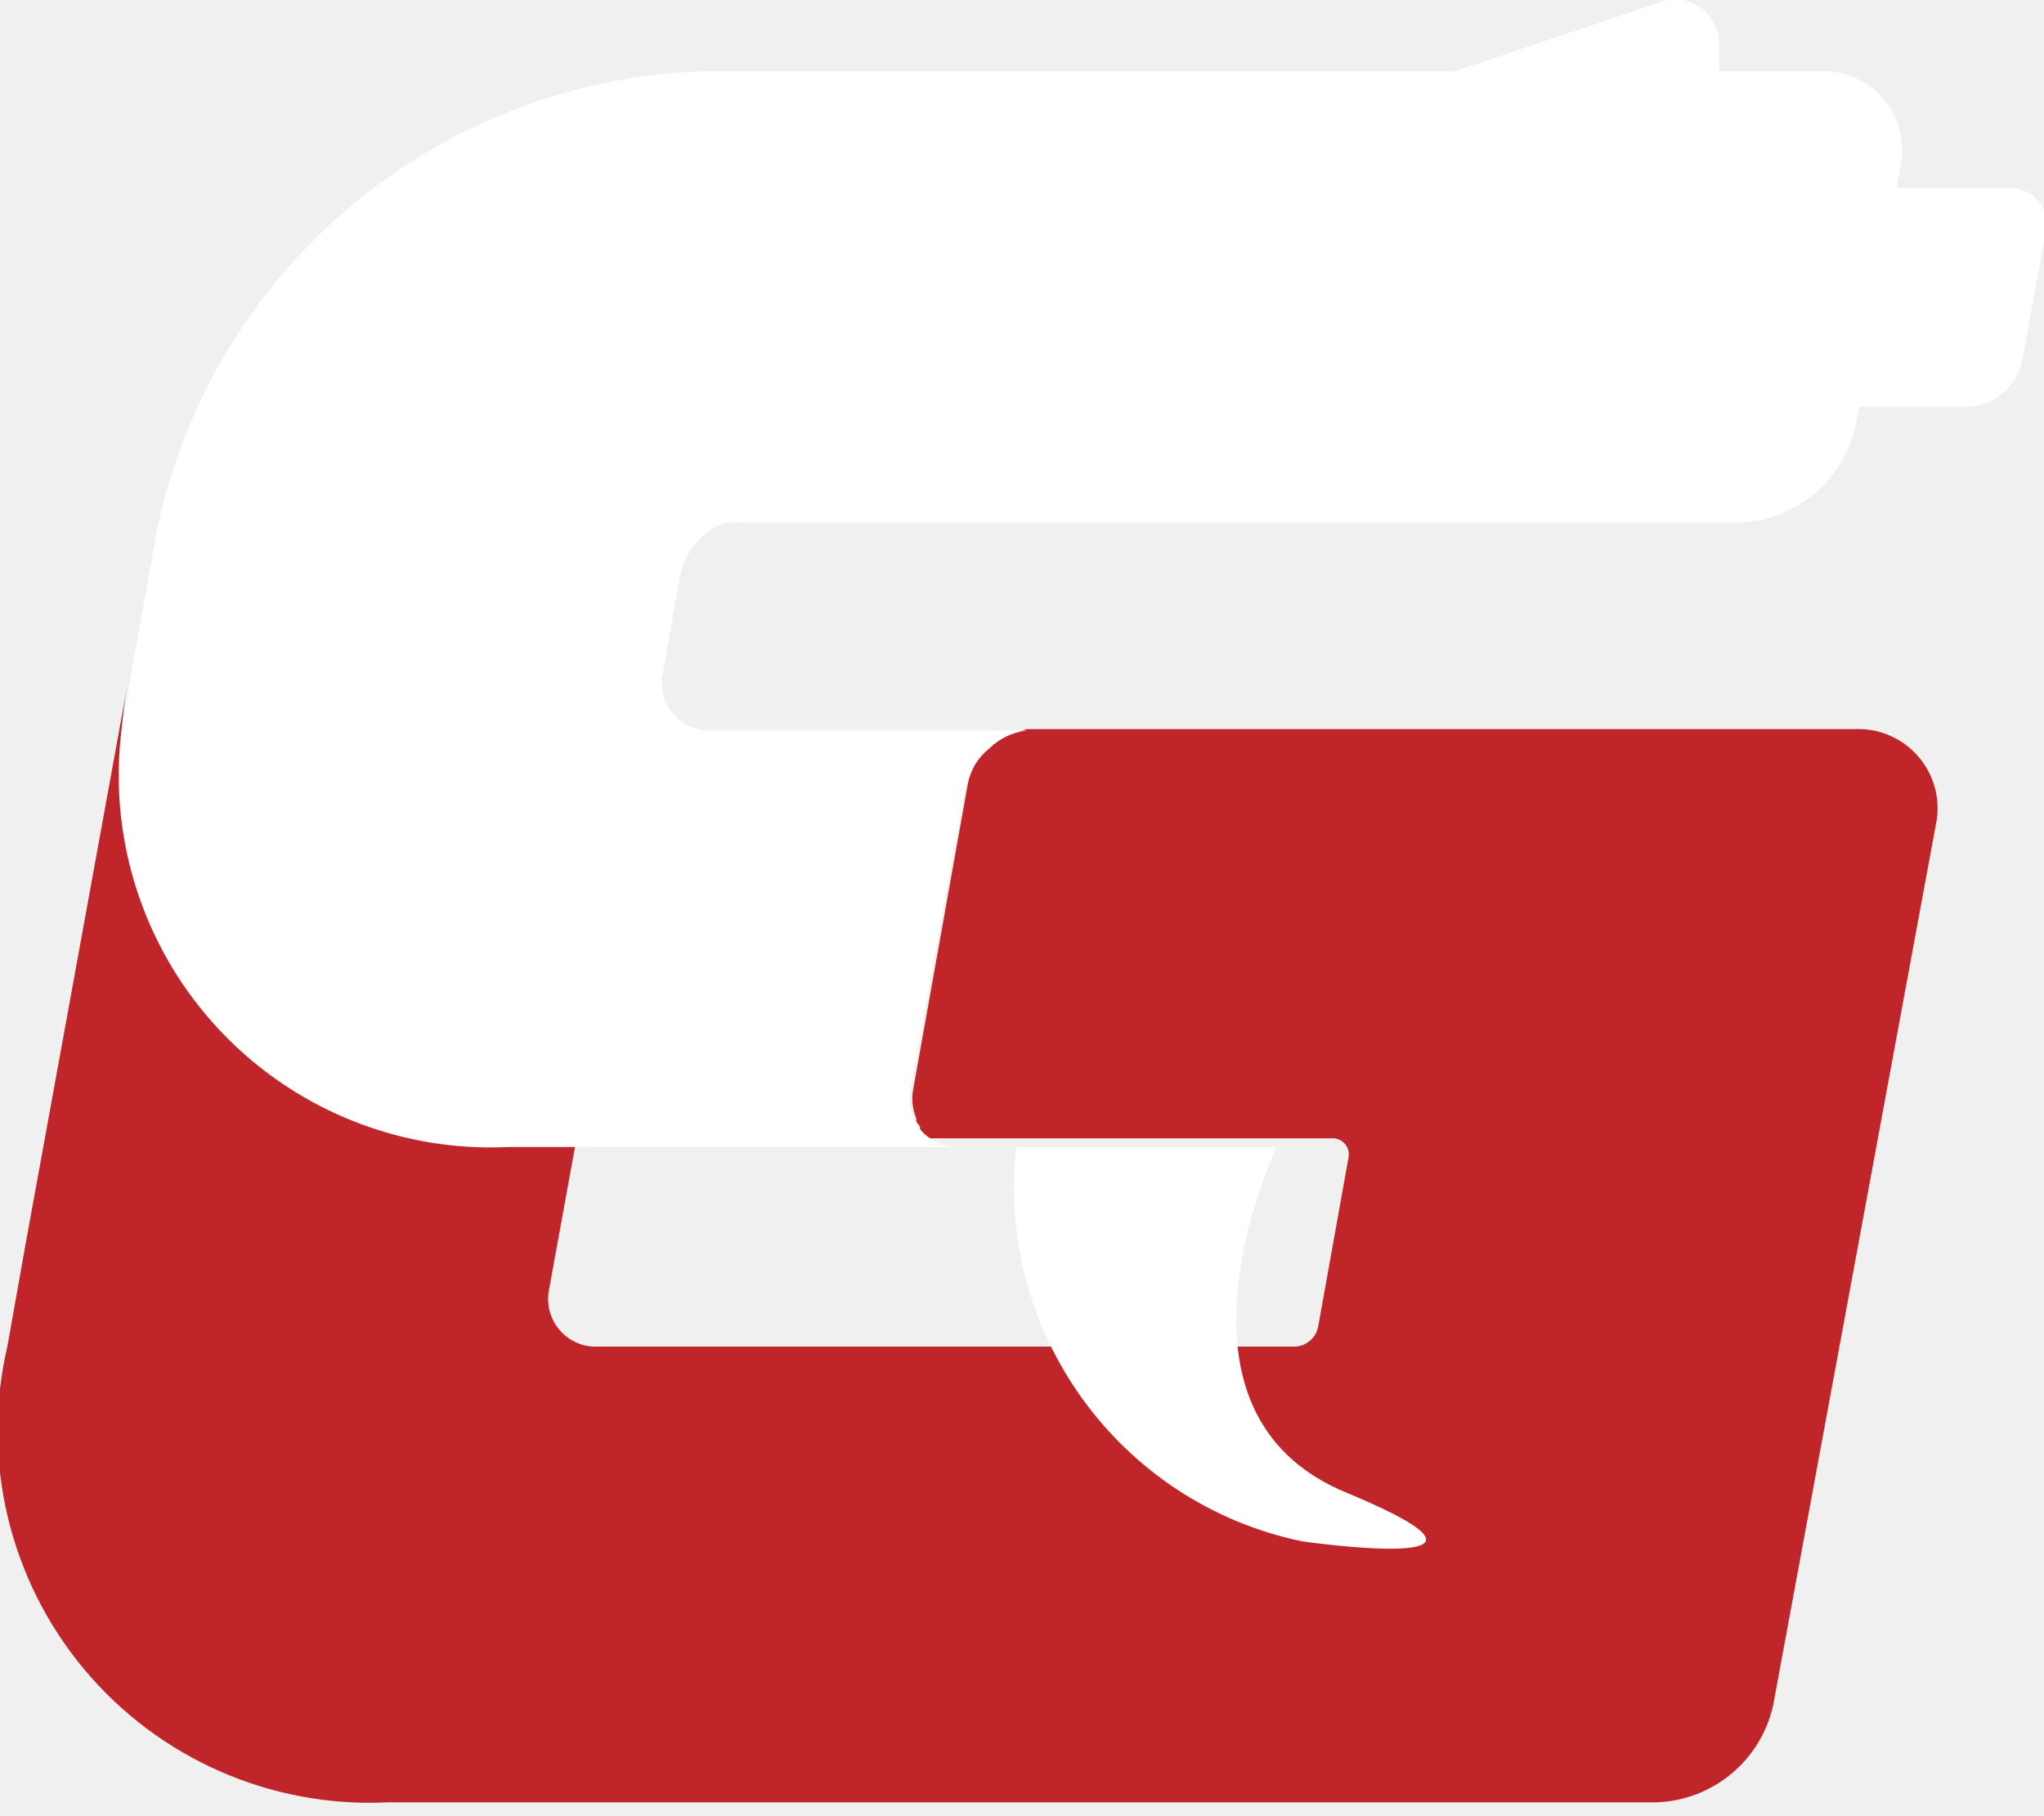
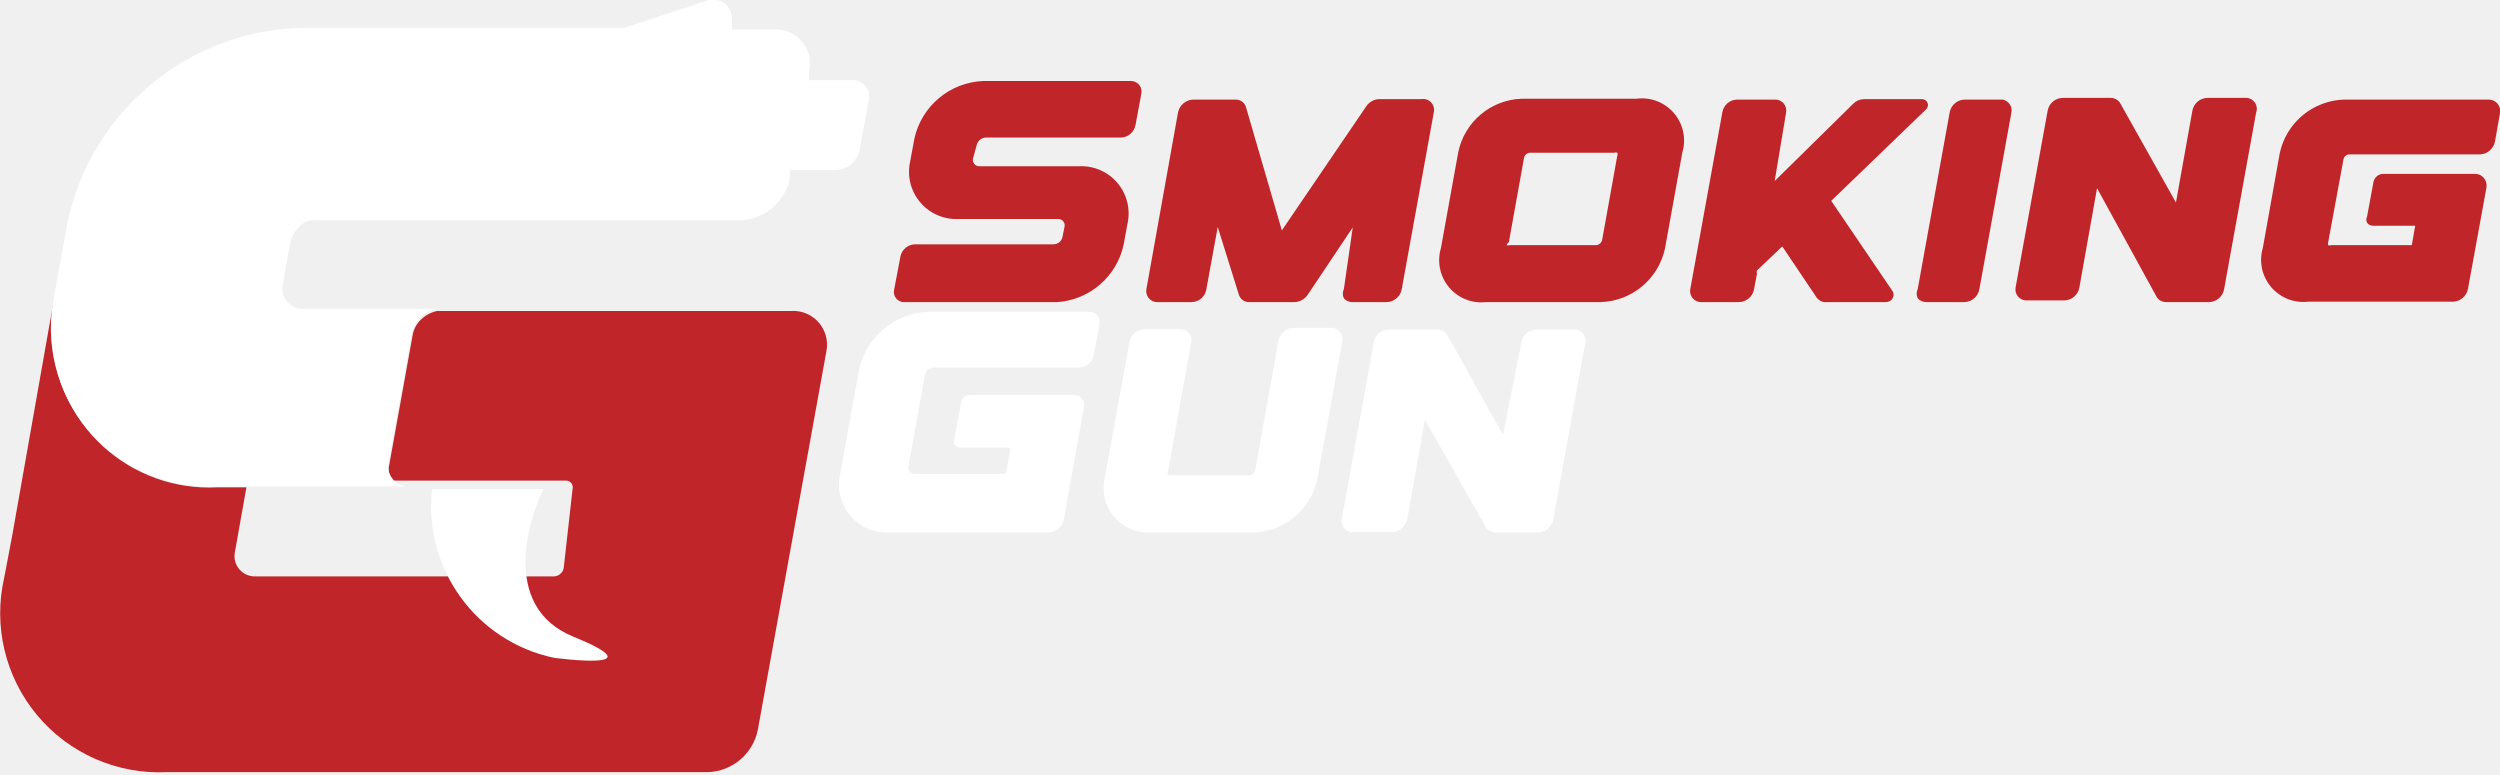
- <svg xmlns="http://www.w3.org/2000/svg" id="SmokingGunDark" data-name="SmokingGun Logo Dark" viewBox="0 0 32.97 29.28">
+ <svg xmlns="http://www.w3.org/2000/svg" id="SmokingGunDark" data-name="Smoking Gun" viewBox="0 0 59.25 18.35">
  <defs>
    <style>.cls-1{fill:#c02529;}.cls-2{fill:#fff;}</style>
  </defs>
-   <path class="cls-1" d="M44.18,16.43H31l-.16,0a1.19,1.19,0,0,0-.61.31h0A1.05,1.05,0,0,0,30,17h0a1,1,0,0,0-.12.32L29,22.24a.82.82,0,0,0,.05.47s0,0,0,.05l.06.08,0,.06.07.07,0,0,.09.06.05,0,.1,0,.07,0h6.27a.26.26,0,0,1,.26.32l-.49,2.73a.4.4,0,0,1-.38.31H23.92a.77.77,0,0,1-.79-.94l.44-2.42H22.48a6,6,0,0,1-6.26-5.8,6.83,6.83,0,0,1,.1-1.48l-1.64,9-.29,1.63a6,6,0,0,0,6.14,7.36l19.66,0H41a2,2,0,0,0,1.87-1.56L45.49,18A1.28,1.28,0,0,0,44.18,16.43Z" transform="translate(-14.27 -4.67)" />
-   <path class="cls-2" d="M46.61,7.7H44.86l.06-.32a1.27,1.27,0,0,0-1.31-1.56H42V5.41a.71.71,0,0,0-.87-.73L38,5.73a1.17,1.17,0,0,0-.24.09H25.64a9.31,9.31,0,0,0-8.83,7.36l-.49,2.73a6,6,0,0,0,6.16,7.26h7.25a.77.77,0,0,1-.77-.94l.88-4.86a1.18,1.18,0,0,1,1-.92l.16,0H25.74a.76.76,0,0,1-.78-.91l.28-1.59a1.16,1.16,0,0,1,.73-.85l.1,0,0,0a1.15,1.15,0,0,1,.26,0h16a2,2,0,0,0,1.87-1.56l.06-.31H46a.93.93,0,0,0,.89-.74l.35-1.93A.61.61,0,0,0,46.61,7.7Z" transform="translate(-14.27 -4.67)" />
-   <path class="cls-2" d="M36,28.75c-2.85-1.16-1.54-4.67-1.14-5.58h-4.2a5.84,5.84,0,0,0,4.61,6.36S39.24,30.1,36,28.75Z" transform="translate(-14.27 -4.67)" />
+   <path class="cls-1" d="M22.38,18.7a.24.24,0,0,1-.25-.29l.15-.79a.36.36,0,0,1,.35-.29h3.28a.22.22,0,0,0,.21-.17l.05-.25a.15.15,0,0,0-.15-.18H23.66a1.12,1.12,0,0,1-1.15-1.36l.1-.54a1.74,1.74,0,0,1,1.64-1.37h3.49a.25.25,0,0,1,.25.3l-.14.75a.36.36,0,0,1-.35.29H24.3a.23.23,0,0,0-.21.17L24,15.3a.15.15,0,0,0,.15.18h2.37a1.12,1.12,0,0,1,1.14,1.37l-.09.49A1.73,1.73,0,0,1,26,18.7H22.38Z" transform="translate(-0.94 -11.54)" />
+   <path class="cls-1" d="M34.92,14.21l-.76,4.19a.37.37,0,0,1-.36.3H33a.26.26,0,0,1-.21-.09.25.25,0,0,1,0-.22L33,16.93l-1.07,1.6a.39.39,0,0,1-.31.17H30.56a.25.25,0,0,1-.26-.18l-.5-1.6-.27,1.48a.36.36,0,0,1-.35.3h-.81a.26.26,0,0,1-.26-.31l.75-4.19a.38.38,0,0,1,.36-.3h1a.25.25,0,0,1,.25.18L31.32,17a0,0,0,0,0,0,0h0l2-2.94a.38.38,0,0,1,.3-.17h1A.26.26,0,0,1,34.92,14.21Z" transform="translate(-0.94 -11.54)" />
+   <path class="cls-1" d="M40.81,15.16l-.41,2.27a1.61,1.61,0,0,1-1.52,1.27H36.16a1,1,0,0,1-1.07-1.28l.41-2.27A1.59,1.59,0,0,1,37,13.88h2.72A1,1,0,0,1,40.81,15.16Zm-4.16,2.19a.09.09,0,0,0,.07,0h2.05a.16.16,0,0,0,.14-.12l.36-2a.08.08,0,0,0,0-.07.09.09,0,0,0-.07,0h-2a.15.15,0,0,0-.14.12l-.36,2A.11.11,0,0,0,36.65,17.35Z" transform="translate(-0.94 -11.54)" />
+   <path class="cls-1" d="M46.58,14.14,44.34,16.3h0l1.46,2.15a.16.16,0,0,1,0,.15.18.18,0,0,1-.16.1H44.25A.27.27,0,0,1,44,18.6l-.82-1.22-.6.57a.12.12,0,0,0,0,.08l-.07.37a.37.37,0,0,1-.36.3h-.89a.26.26,0,0,1-.26-.31l.76-4.19a.36.36,0,0,1,.35-.3H43a.26.26,0,0,1,.27.31L43,15.83h0L44.86,14a.36.36,0,0,1,.25-.11H46.5A.14.14,0,0,1,46.58,14.14Z" transform="translate(-0.94 -11.54)" />
+   <path class="cls-1" d="M48.61,14.21l-.76,4.19a.37.37,0,0,1-.36.3H46.6a.27.27,0,0,1-.21-.09.25.25,0,0,1,0-.22l.76-4.2a.37.37,0,0,1,.36-.29h.89A.26.26,0,0,1,48.61,14.21Z" transform="translate(-0.94 -11.54)" />
+   <path class="cls-1" d="M54.41,14.21l-.76,4.19a.37.37,0,0,1-.36.3h-1a.27.27,0,0,1-.23-.11L50.64,16a0,0,0,0,0,0,0h0l-.42,2.36a.37.37,0,0,1-.36.3h-.89a.26.26,0,0,1-.26-.31l.76-4.19a.37.37,0,0,1,.36-.3h1.12a.27.27,0,0,1,.23.11l1.33,2.37h0s0,0,0,0l.39-2.18a.37.37,0,0,1,.36-.3h.88A.26.26,0,0,1,54.41,14.21Z" transform="translate(-0.94 -11.54)" />
+   <path class="cls-1" d="M60.19,14.22l-.12.68a.38.38,0,0,1-.36.3H56.62a.14.14,0,0,0-.14.12l-.36,1.95a.11.11,0,0,0,0,.08.09.09,0,0,0,.07,0H58.1a0,0,0,0,0,0,0l.08-.46h-1a.17.17,0,0,1-.14-.07.16.16,0,0,1,0-.15l.15-.81a.24.24,0,0,1,.23-.2H59.6a.27.27,0,0,1,.21.1.29.29,0,0,1,.06.22l-.44,2.41a.37.37,0,0,1-.36.3H55.64a1,1,0,0,1-1.07-1.28l.4-2.24A1.61,1.61,0,0,1,56.5,13.9h3.42A.27.27,0,0,1,60.19,14.22Z" transform="translate(-0.94 -11.54)" />
+   <path class="cls-2" d="M27,19.21l-.14.75a.36.36,0,0,1-.35.29H23.07a.22.22,0,0,0-.21.18l-.39,2.17a.14.14,0,0,0,.15.17h2.1a.08.08,0,0,0,.07-.05l.09-.51a.06.06,0,0,0-.05-.06H23.7a.15.15,0,0,1-.15-.17l.17-.91a.21.21,0,0,1,.21-.17h2.46a.24.24,0,0,1,.24.29l-.48,2.67a.38.38,0,0,1-.35.3H22a1.13,1.13,0,0,1-1.15-1.37l.45-2.49a1.74,1.74,0,0,1,1.65-1.37h3.8A.24.24,0,0,1,27,19.21Z" transform="translate(-0.94 -11.54)" />
+   <path class="cls-2" d="M32.75,19.65h0l-.59,3.24a1.59,1.59,0,0,1-1.51,1.27H28.19a1.05,1.05,0,0,1-1.07-1.28l.59-3.24a.38.38,0,0,1,.36-.3h.84a.26.26,0,0,1,.26.32l-.55,3.07a.08.08,0,0,0,0,.07.08.08,0,0,0,.07,0h1.86a.15.15,0,0,0,.14-.12l.55-3.07a.38.38,0,0,1,.36-.3h.86A.27.27,0,0,1,32.75,19.65Z" transform="translate(-0.94 -11.54)" />
+   <path class="cls-2" d="M38.51,19.67l-.76,4.19a.38.38,0,0,1-.36.3h-1a.28.28,0,0,1-.23-.12l-1.45-2.55h0l-.42,2.36a.38.38,0,0,1-.36.3H33a.26.26,0,0,1-.26-.31l.76-4.19a.36.36,0,0,1,.35-.3H35a.27.27,0,0,1,.23.11l1.33,2.38a0,0,0,0,0,0,0s0,0,0,0L37,19.65a.37.37,0,0,1,.36-.3h.88A.26.26,0,0,1,38.51,19.67Z" transform="translate(-0.94 -11.54)" />
+   <path class="cls-1" d="M19.69,18.91H11.3a.78.78,0,0,0-.38.2h0a.7.7,0,0,0-.13.17h0a.68.68,0,0,0-.07.2l-.55,3.05a.54.54,0,0,0,0,.29,0,0,0,0,1,0,0l0,.06,0,0s0,0,.05.05,0,0,0,0l.06,0,0,0,.07,0h4a.16.16,0,0,1,.16.2L14.3,25a.24.24,0,0,1-.23.2H7a.48.48,0,0,1-.49-.59l.27-1.52H6.09A3.73,3.73,0,0,1,2.17,19.5a4.23,4.23,0,0,1,.06-.93l-1,5.66-.19,1a3.77,3.77,0,0,0,3.85,4.61l12.31,0h.52a1.25,1.25,0,0,0,1.18-1l1.63-9A.8.8,0,0,0,19.69,18.91Z" transform="translate(-0.94 -11.54)" />
+   <path class="cls-2" d="M21.21,13.44h-1.1l0-.2a.8.8,0,0,0-.82-1h-1V12a.45.45,0,0,0-.55-.46l-2,.66-.15,0H8.07a5.82,5.82,0,0,0-5.53,4.62l-.31,1.7a3.76,3.76,0,0,0,3.86,4.55h4.54a.48.48,0,0,1-.48-.58l.55-3.05a.75.75,0,0,1,.6-.58H8.13a.48.48,0,0,1-.49-.57l.18-1a.73.73,0,0,1,.45-.53l.07,0h0a.4.4,0,0,1,.15,0h10a1.24,1.24,0,0,0,1.17-1l0-.19h1.09a.6.6,0,0,0,.56-.46l.22-1.21A.39.39,0,0,0,21.21,13.44Z" transform="translate(-0.94 -11.54)" />
+   <path class="cls-2" d="M14.53,26.63c-1.79-.73-1-2.93-.71-3.5H11.18a3.67,3.67,0,0,0,2.89,4S16.59,27.47,14.53,26.63Z" transform="translate(-0.94 -11.54)" />
</svg>
